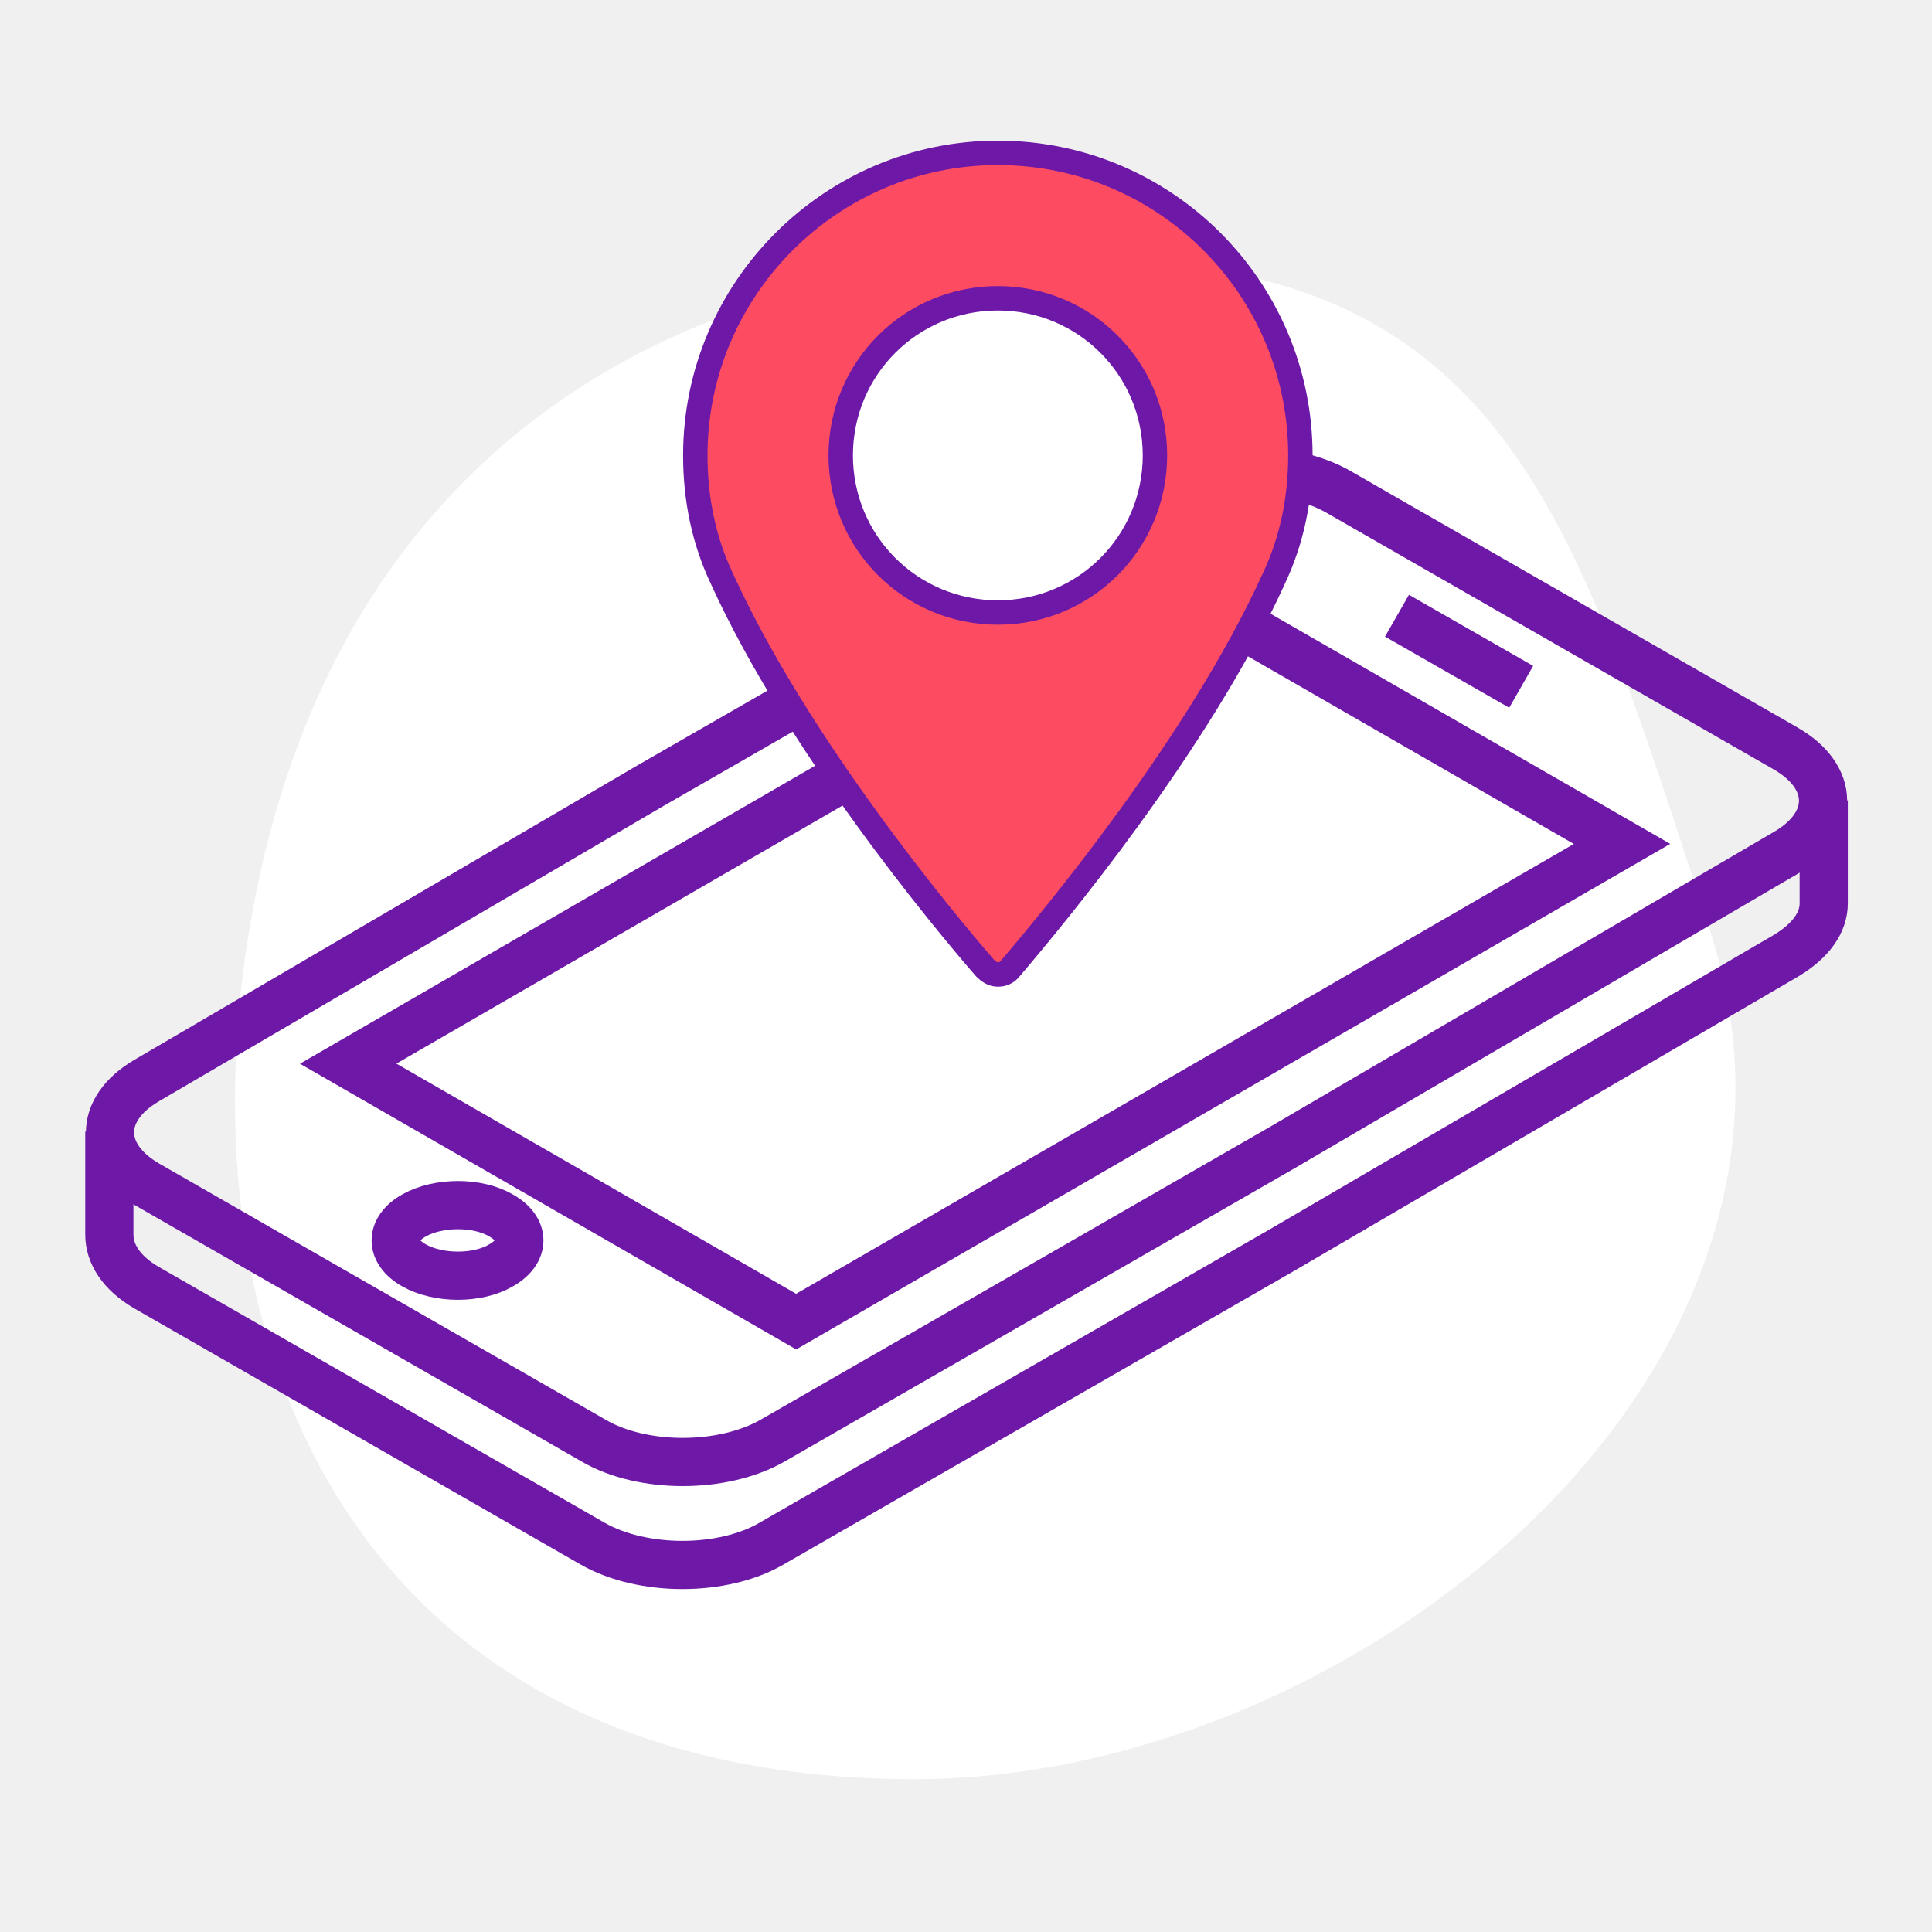
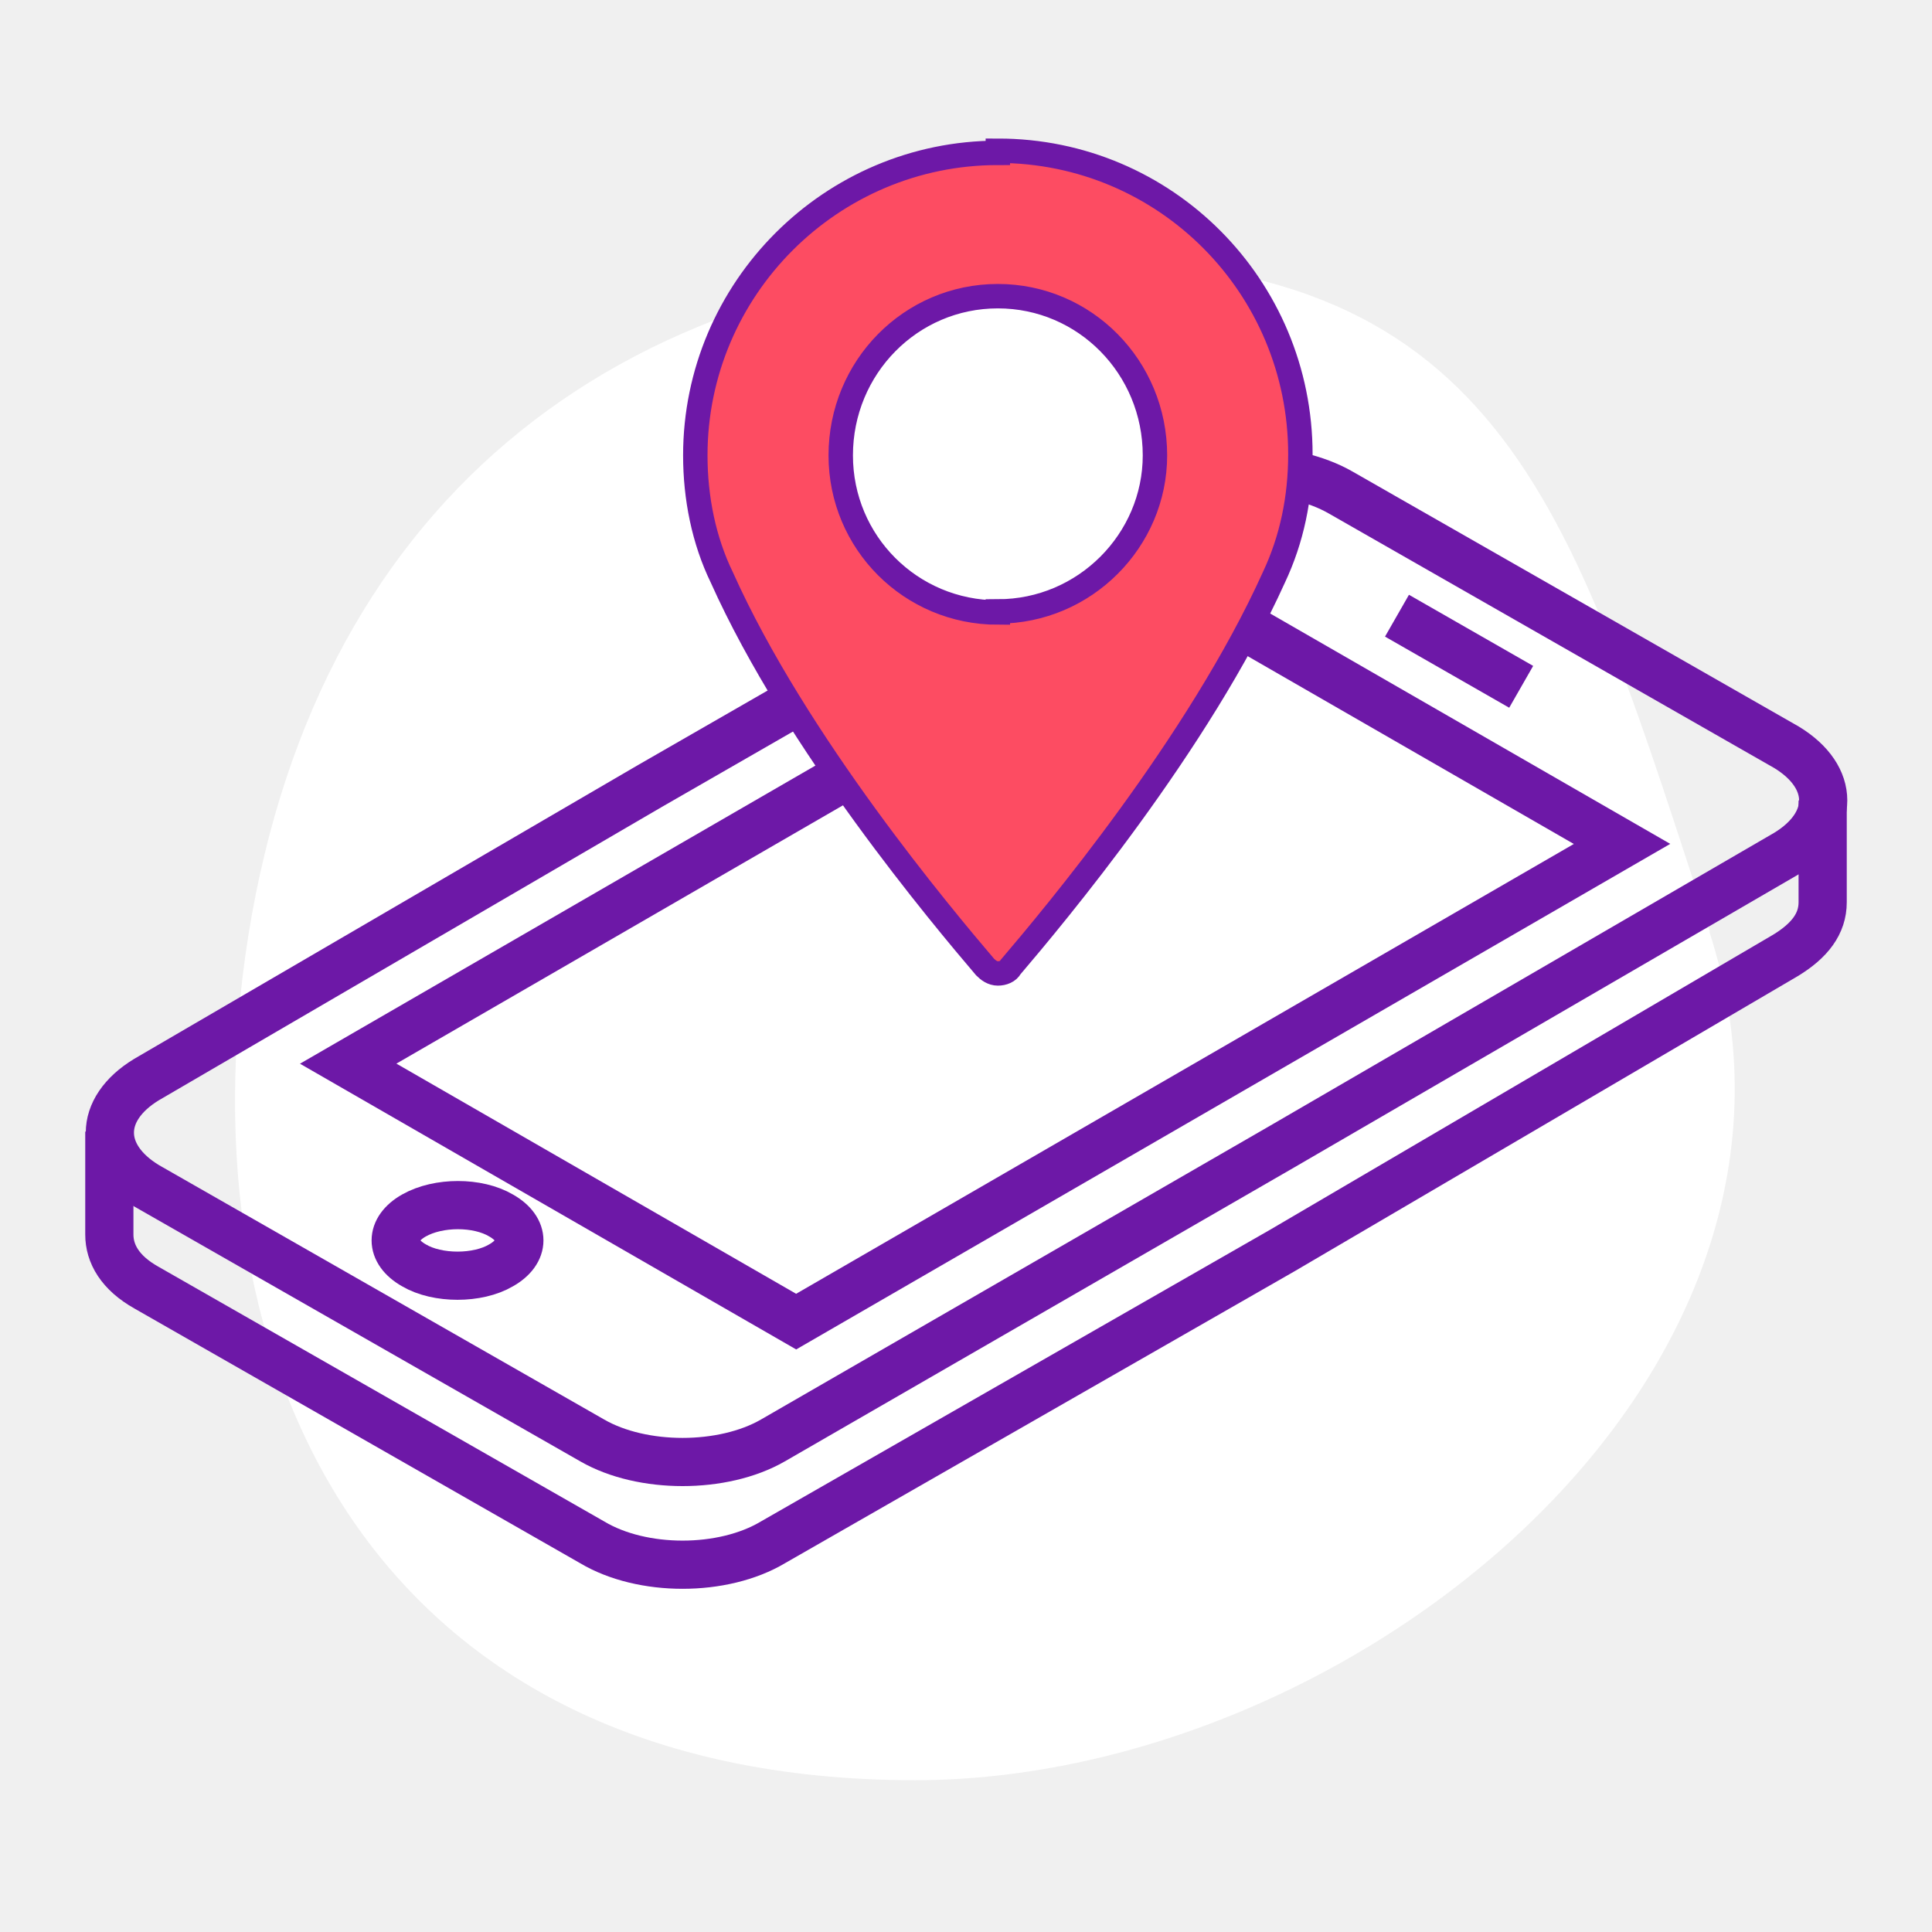
- <svg xmlns="http://www.w3.org/2000/svg" version="1.0" id="Layer_1" x="0px" y="0px" viewBox="0 0 182 182" style="enable-background:new 0 0 182 182;" xml:space="preserve">
-   <style type="text/css">
- 	.st0{fill:#FFFFFF;}
- 	.st1{fill:none;stroke:#6D18A7;stroke-width:4.54;stroke-miterlimit:10;}
- 	.st2{fill:#FD4C62;stroke:#6D18A7;stroke-width:2.3;stroke-miterlimit:10;}
- </style>
-   <g>
-     <path class="st0" d="M161.1,87.7c13.6,41.8-33.6,79.9-74.9,79.9c-51.1,0-69.3-38.6-62.8-79.5c6.7-41.9,36.1-63.8,77.3-63.8   S148.2,48.3,161.1,87.7z" />
-     <g id="cell_3_">
-       <path class="st1" d="M47.2,114.5c2.3,1.3,2.3,3.4,0,4.7c-2.2,1.3-5.9,1.3-8.2,0c-2.3-1.3-2.3-3.4,0-4.7    C41.3,113.2,45,113.2,47.2,114.5z" />
-       <g id="cash_5_">
-         <path class="st1" d="M61.3,74l48-27.6c4.7-2.7,12.3-2.7,16.9,0l42,24.1c4.7,2.7,4.7,7.1,0.1,9.8l-47.5,27.8l-48,27.6     c-4.7,2.7-12.3,2.7-16.9,0l-42-24.1c-4.7-2.7-4.7-7.1-0.1-9.8L61.3,74z" />
-         <path class="st1" d="M110.6,55.2l-77.8,45l42.2,24.3l77.8-45L110.6,55.2z" />
-         <path class="st1" d="M10.3,106.6l0,9.7c0,1.8,1.1,3.6,3.5,5l42,24.1c4.7,2.7,12.3,2.7,16.9,0l48-27.6L168.3,90     c2.3-1.4,3.5-3.1,3.5-4.9l0-9.7" />
-       </g>
-       <line class="st1" x1="131.6" y1="58" x2="143.3" y2="64.7" />
+ <svg xmlns="http://www.w3.org/2000/svg" version="1" id="Layer_1" viewBox="0 0 182 182">
+   <style>.st0{fill:#FFFFFF;} .st1{fill:none;stroke:#6D18A7;stroke-width:4.54;stroke-miterlimit:10;} .st2{fill:#FD4C62;stroke:#6D18A7;stroke-width:2.3;stroke-miterlimit:10;}</style>
+   <path class="st0" d="M161 87.7c13.7 41.8-33.5 80-74.8 80-51 0-69.3-38.7-62.8-79.6 6.7-41.8 36-63.7 77.3-63.7s47.5 24 60.4 63.4z" />
+   <g id="cell_3_">
+     <path class="st1" d="M47.2 114.5c2.3 1.3 2.3 3.4 0 4.7-2.2 1.3-6 1.3-8.2 0-2.3-1.3-2.3-3.4 0-4.7 2.3-1.3 6-1.3 8.2 0z" />
+     <g id="cash_5_">
+       <path class="st1" d="M61.3 74l48-27.6c4.7-2.7 12.3-2.7 17 0l42 24c4.6 2.8 4.6 7.2 0 10L120.8 108l-48 27.7c-4.7 2.7-12.3 2.7-17 0l-42-24c-4.6-2.8-4.6-7.2 0-10L61.3 74z" />
+       <path class="st1" d="M110.6 55.2l-77.8 45L75 124.5l77.8-45-42.2-24.3z" />
+       <path class="st1" d="M10.3 106.6v9.7c0 1.8 1 3.6 3.5 5l42 24c4.7 2.8 12.3 2.8 17 0l48-27.5L168.2 90c2.3-1.4 3.5-3 3.5-5v-9.6" />
    </g>
-     <g>
-       <path class="st0" d="M94,28.1c-8.2,0-14.8,6.6-14.8,14.8c0,8.2,6.6,14.8,14.8,14.8c8.2,0,14.8-6.6,14.8-14.8    C108.8,34.8,102.2,28.1,94,28.1z" />
-       <path class="st2" d="M94,14.4c-15.7,0-28.5,12.8-28.5,28.5c0,4.1,0.8,8,2.5,11.6c7.1,15.6,20.8,32.1,24.8,36.7    c0.3,0.3,0.7,0.6,1.2,0.6s0.9-0.2,1.2-0.6c4-4.7,17.7-21.1,24.8-36.7c1.7-3.6,2.5-7.5,2.5-11.6C122.5,27.2,109.8,14.4,94,14.4z     M94,57.7c-8.2,0-14.8-6.6-14.8-14.8c0-8.2,6.6-14.8,14.8-14.8s14.8,6.6,14.8,14.8C108.8,51.1,102.2,57.7,94,57.7z" />
-     </g>
+     <path class="st1" d="M131.6 58l11.7 6.7" />
  </g>
+   <path class="st0" d="M94 28c-8.2 0-14.8 6.7-14.8 15 0 8 6.6 14.7 14.8 14.7 8.2 0 14.8-6.6 14.8-14.8 0-8.2-6.6-15-14.8-15z" />
+   <path class="st2" d="M94 14.4c-15.7 0-28.5 12.8-28.5 28.5 0 4 .8 8 2.5 11.5 7 15.6 20.8 32 24.8 36.7.3.3.7.6 1.2.6s1-.2 1.2-.6c4-4.7 17.7-21 24.8-36.7 1.7-3.6 2.5-7.5 2.5-11.6 0-15.8-12.7-28.6-28.5-28.6zm0 43.3c-8.2 0-14.8-6.6-14.8-14.8 0-8.3 6.6-15 14.8-15s14.8 6.7 14.8 15c0 8-6.6 14.7-14.8 14.7z" />
</svg>
